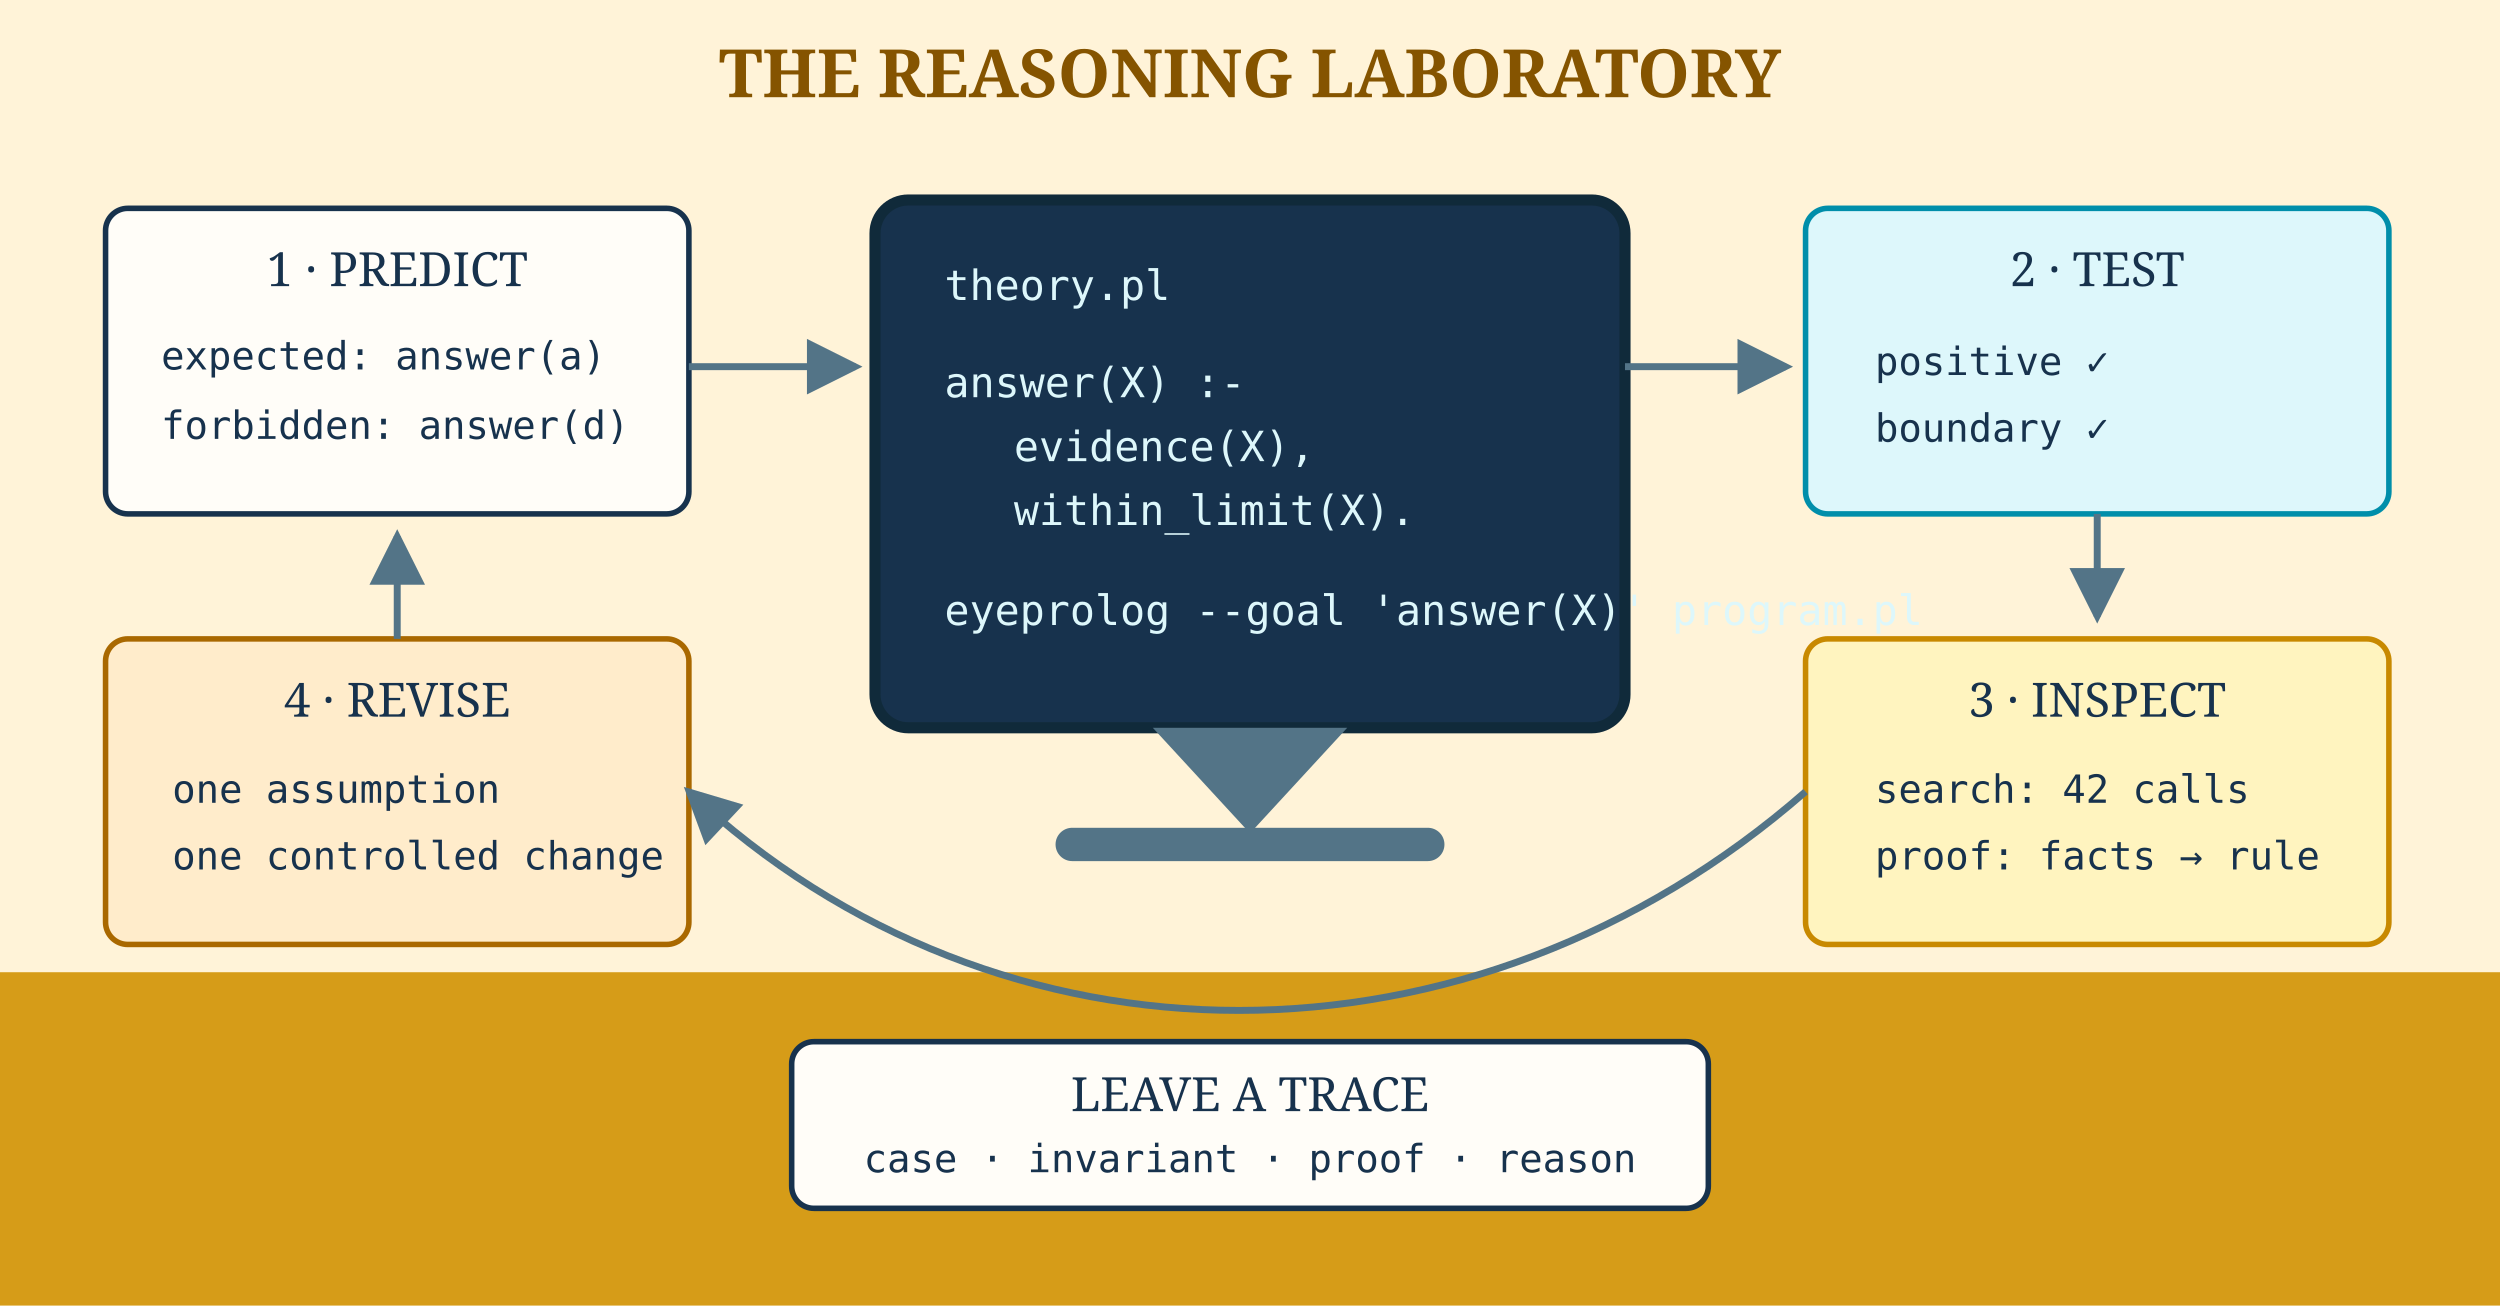
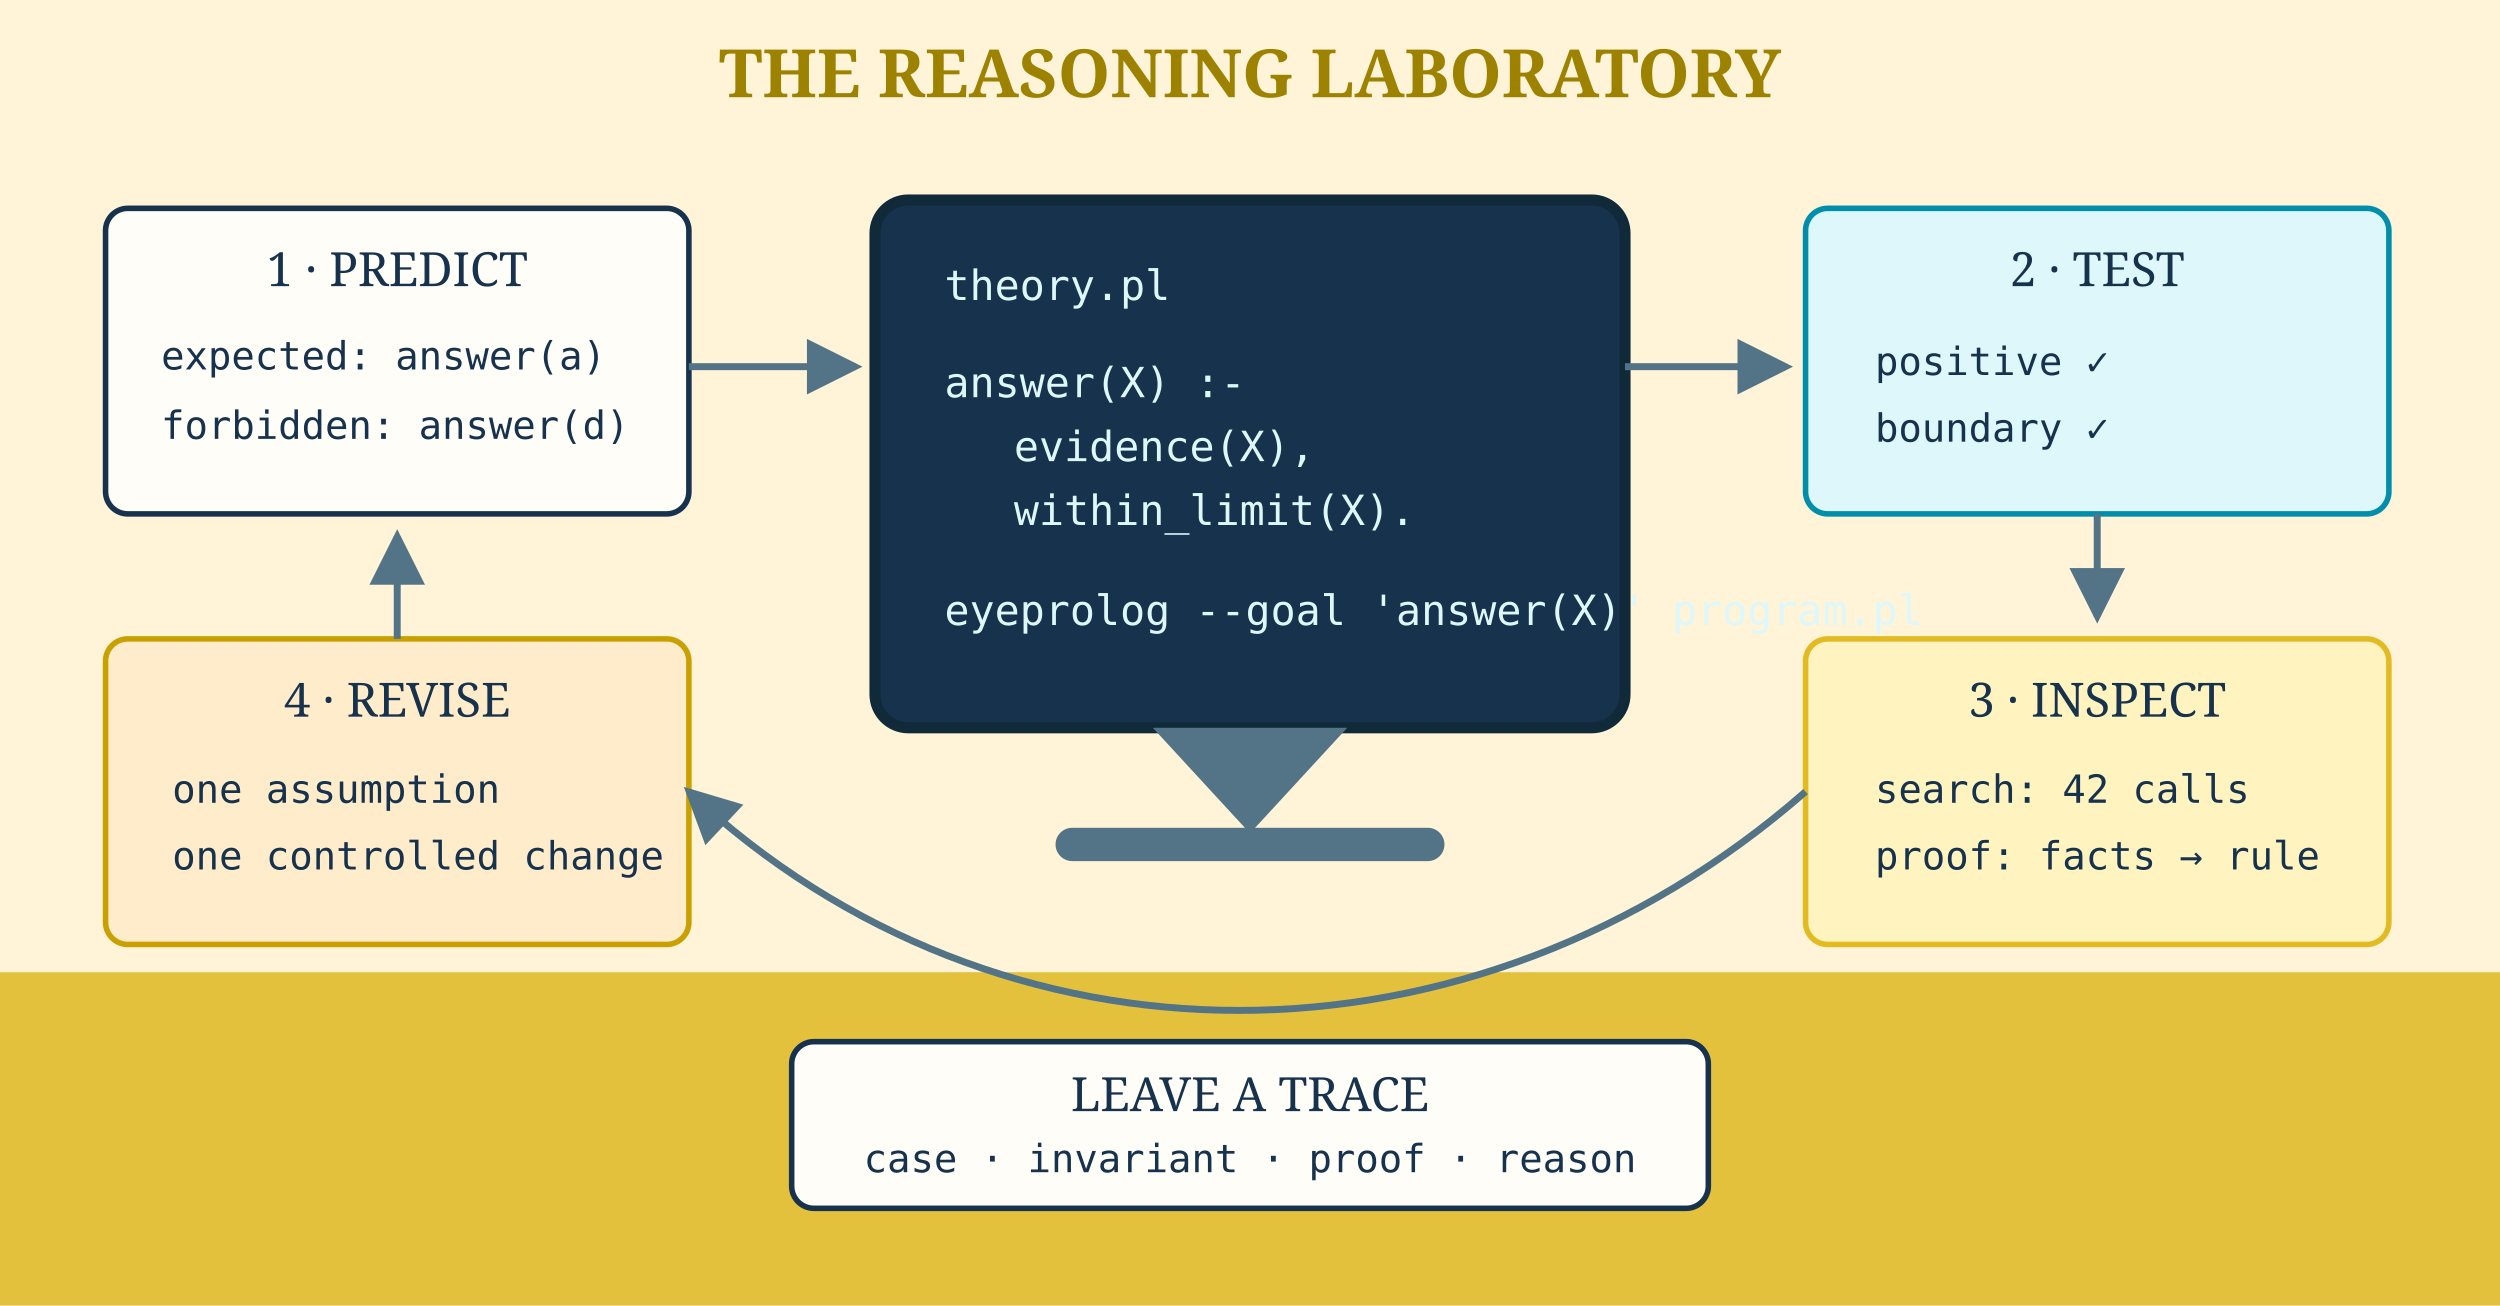
<svg xmlns="http://www.w3.org/2000/svg" width="900" height="470" viewBox="0 0 900 470" role="img" aria-labelledby="title desc">
  <defs>
    <style>
-       .bg{fill:#FFF3D8}.bench{fill:#D69C18}.paper{fill:#FFFDF8;stroke:#17324D;stroke-width:2}
+       .bg{fill:#FFF3D8}.bench{fill:#E4C13C}.paper{fill:#FFFDF8;stroke:#17324D;stroke-width:2}
      .screen{fill:#17324D;stroke:#102A3A;stroke-width:4}.green{fill:#DDF7FB;stroke:#008EAA;stroke-width:2}
-       .gold{fill:#FFF4BF;stroke:#C88900;stroke-width:2}.red{fill:#FFECCB;stroke:#A96800;stroke-width:2}
-       .line{fill:none;stroke:#537487;stroke-width:2.5}.title{fill:#855400;font:bold 24px Georgia,serif}
+       .gold{fill:#FFF4BF;stroke:#E2BA22;stroke-width:2}.red{fill:#FFECCB;stroke:#C8A100;stroke-width:2}
+       .line{fill:none;stroke:#537487;stroke-width:2.5}.title{fill:#9D8200;font:bold 24px Georgia,serif}
      .label{fill:#17324D;font:17px Georgia,serif}.code{fill:#DDF7FB;font:15px ui-monospace,SFMono-Regular,Consolas,monospace}
      .darkcode{fill:#17324D;font:14px ui-monospace,SFMono-Regular,Consolas,monospace}
    </style>
    <marker id="arrow" markerWidth="8" markerHeight="8" refX="7" refY="4" orient="auto">
      <path d="M0 0L8 4L0 8Z" fill="#537487" />
    </marker>
  </defs>
  <rect width="900" height="470" class="bg" />
  <rect y="350" width="900" height="120" class="bench" />
  <text class="title" x="450" y="35" text-anchor="middle">THE REASONING LABORATORY</text>
  <rect class="screen" x="315" y="72" width="270" height="190" rx="12" />
  <text class="code" x="340" y="108">theory.pl</text>
  <text class="code" x="340" y="143">answer(X) :-</text>
  <text class="code" x="365" y="166">evidence(X),</text>
  <text class="code" x="365" y="189">within_limit(X).</text>
  <text class="code" x="340" y="225">eyeprolog --goal 'answer(X)' program.pl</text>
  <path d="M415 262L450 300L485 262Z" fill="#537487" />
  <rect x="380" y="298" width="140" height="12" rx="6" fill="#537487" />
  <rect class="paper" x="38" y="75" width="210" height="110" rx="8" />
  <text class="label" x="143" y="103" text-anchor="middle">1 · PREDICT</text>
  <text class="darkcode" x="58" y="133">expected: answer(a)</text>
  <text class="darkcode" x="58" y="158">forbidden: answer(d)</text>
  <path class="line" marker-end="url(#arrow)" d="M248 132H308" />
  <rect class="green" x="650" y="75" width="210" height="110" rx="8" />
  <text class="label" x="755" y="103" text-anchor="middle">2 · TEST</text>
  <text class="darkcode" x="675" y="135">positive ✓</text>
  <text class="darkcode" x="675" y="159">boundary ✓</text>
  <path class="line" marker-end="url(#arrow)" d="M585 132H643" />
  <rect class="gold" x="650" y="230" width="210" height="110" rx="8" />
  <text class="label" x="755" y="258" text-anchor="middle">3 · INSPECT</text>
  <text class="darkcode" x="675" y="289">search: 42 calls</text>
  <text class="darkcode" x="675" y="313">proof: facts → rule</text>
  <path class="line" marker-end="url(#arrow)" d="M755 185V222" />
  <rect class="red" x="38" y="230" width="210" height="110" rx="8" />
  <text class="label" x="143" y="258" text-anchor="middle">4 · REVISE</text>
  <text class="darkcode" x="62" y="289">one assumption</text>
  <text class="darkcode" x="62" y="313">one controlled change</text>
  <path class="line" marker-end="url(#arrow)" d="M650 285C530 390 360 390 248 285" />
  <path class="line" marker-end="url(#arrow)" d="M143 230V193" />
  <rect class="paper" x="285" y="375" width="330" height="60" rx="8" />
  <text class="label" x="450" y="400" text-anchor="middle">LEAVE A TRACE</text>
  <text class="darkcode" x="450" y="422" text-anchor="middle">case · invariant · proof · reason</text>
</svg>
